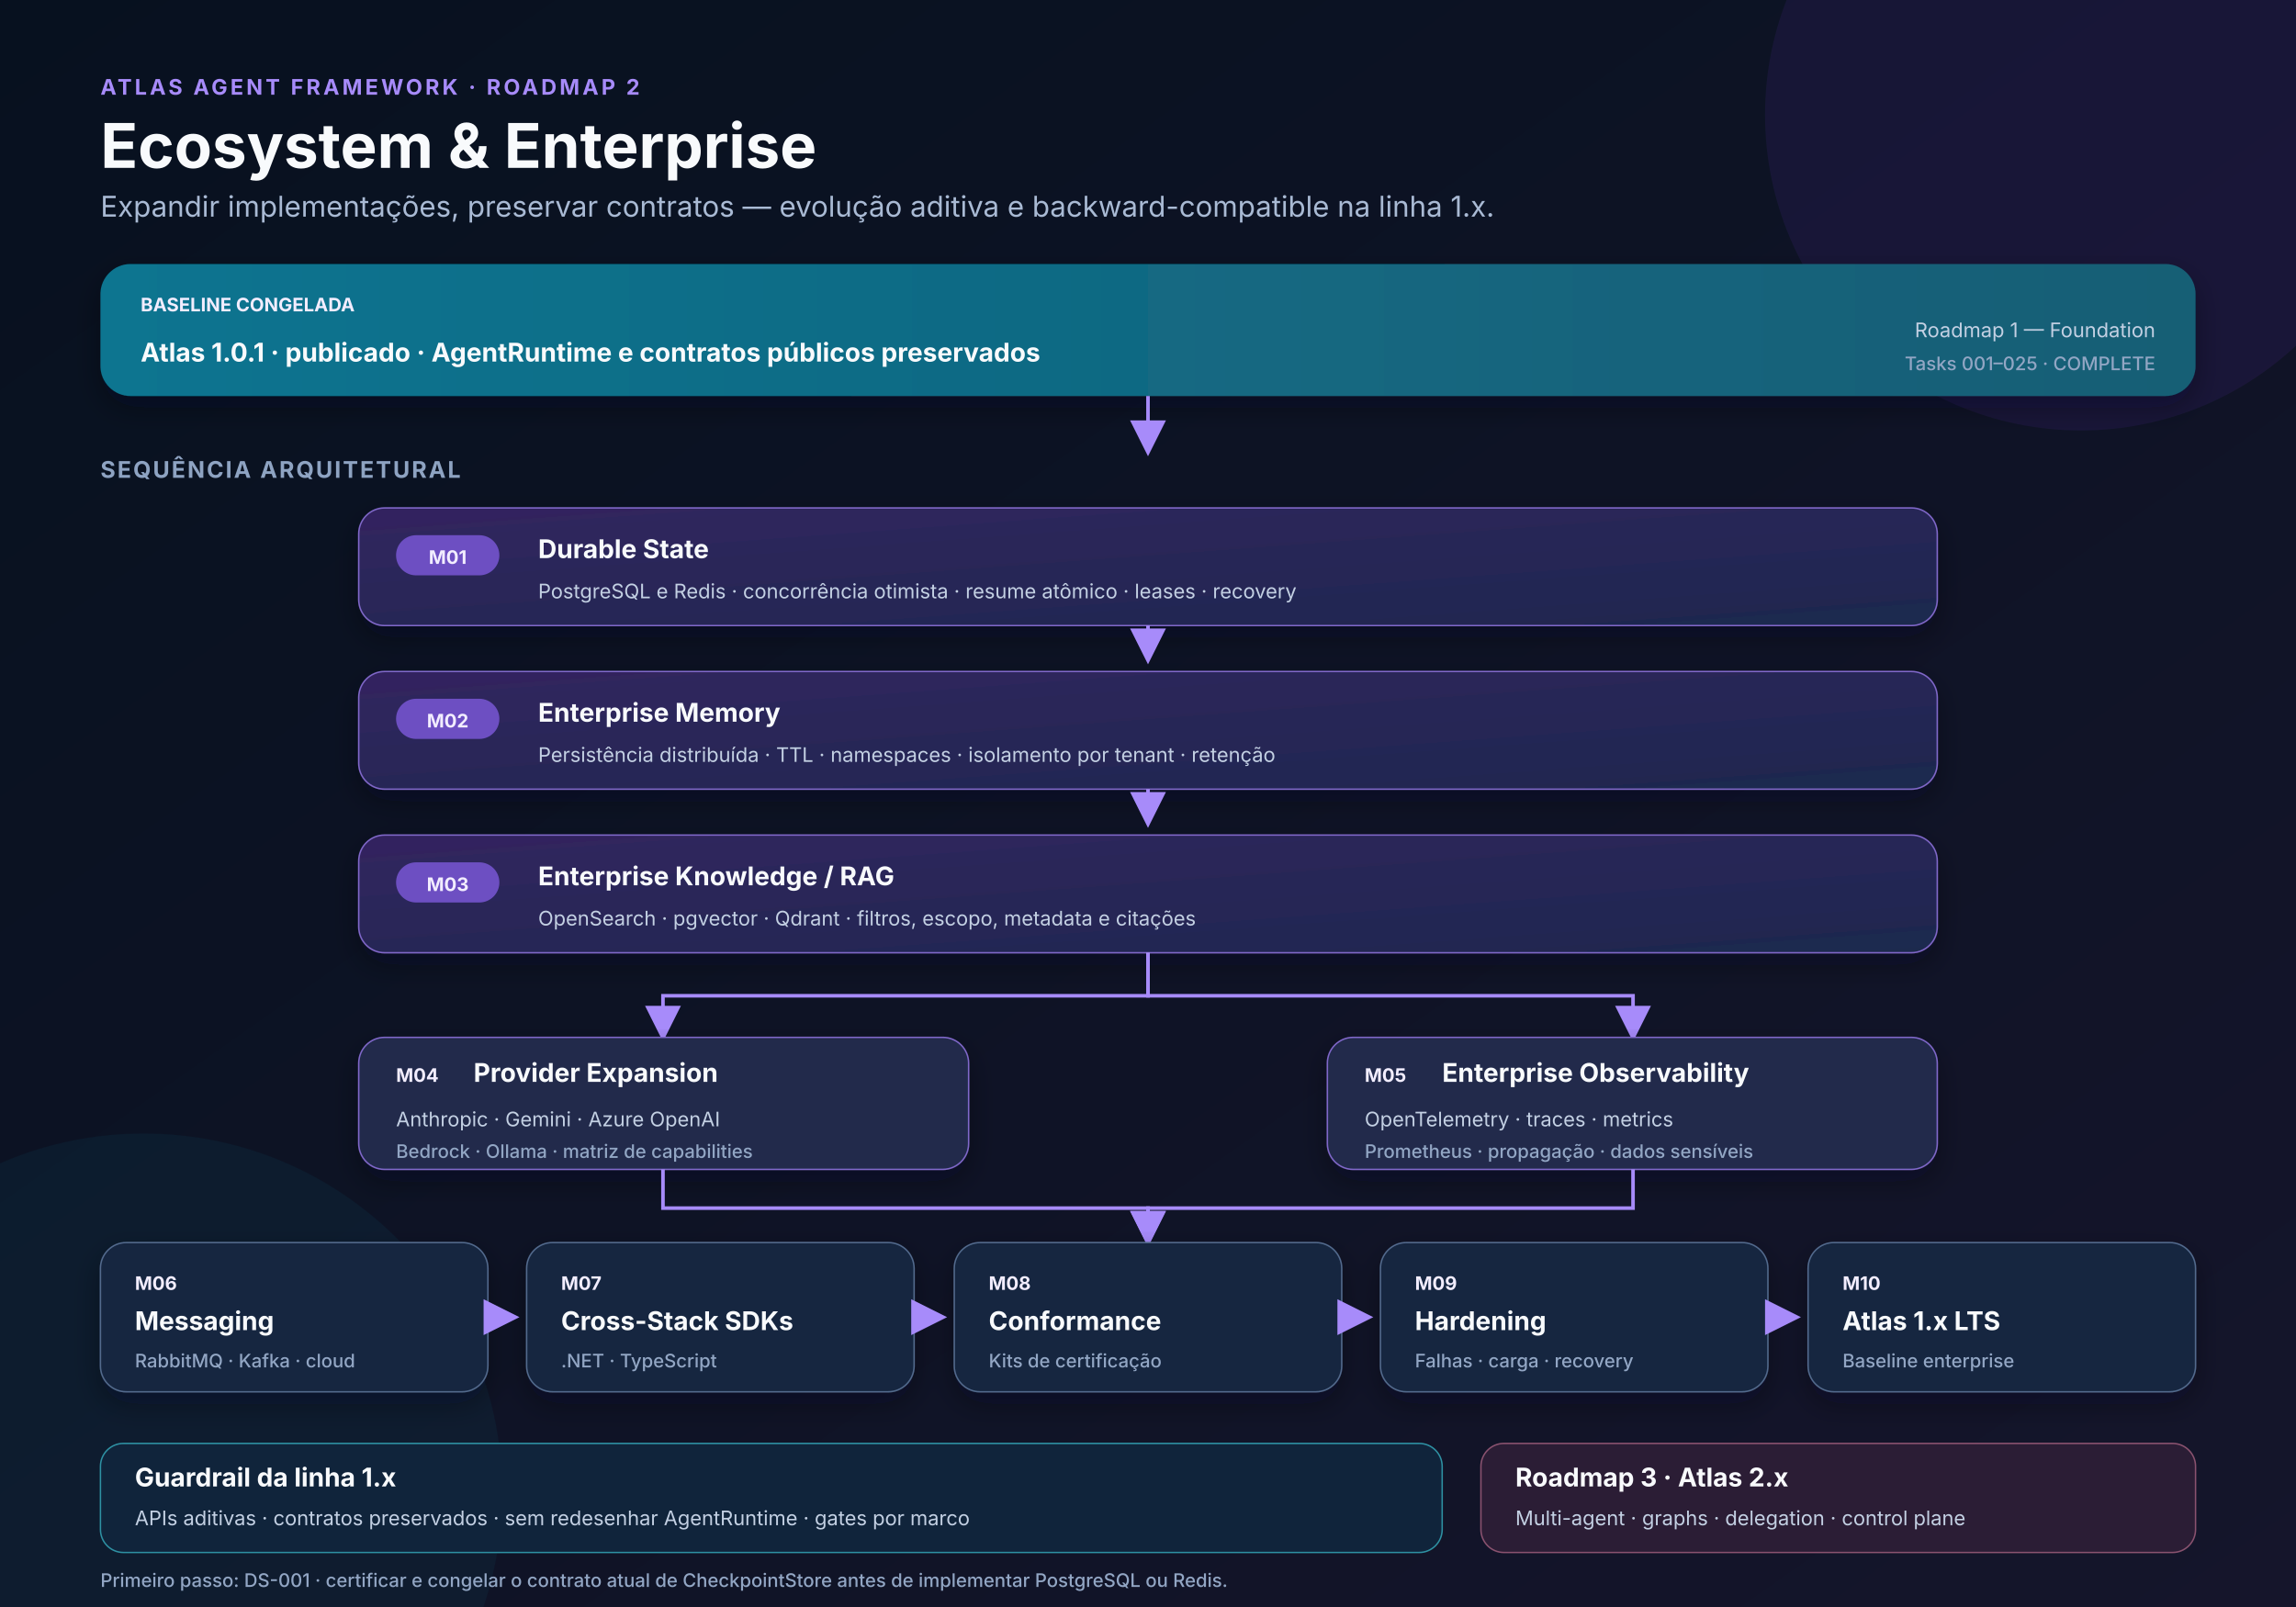
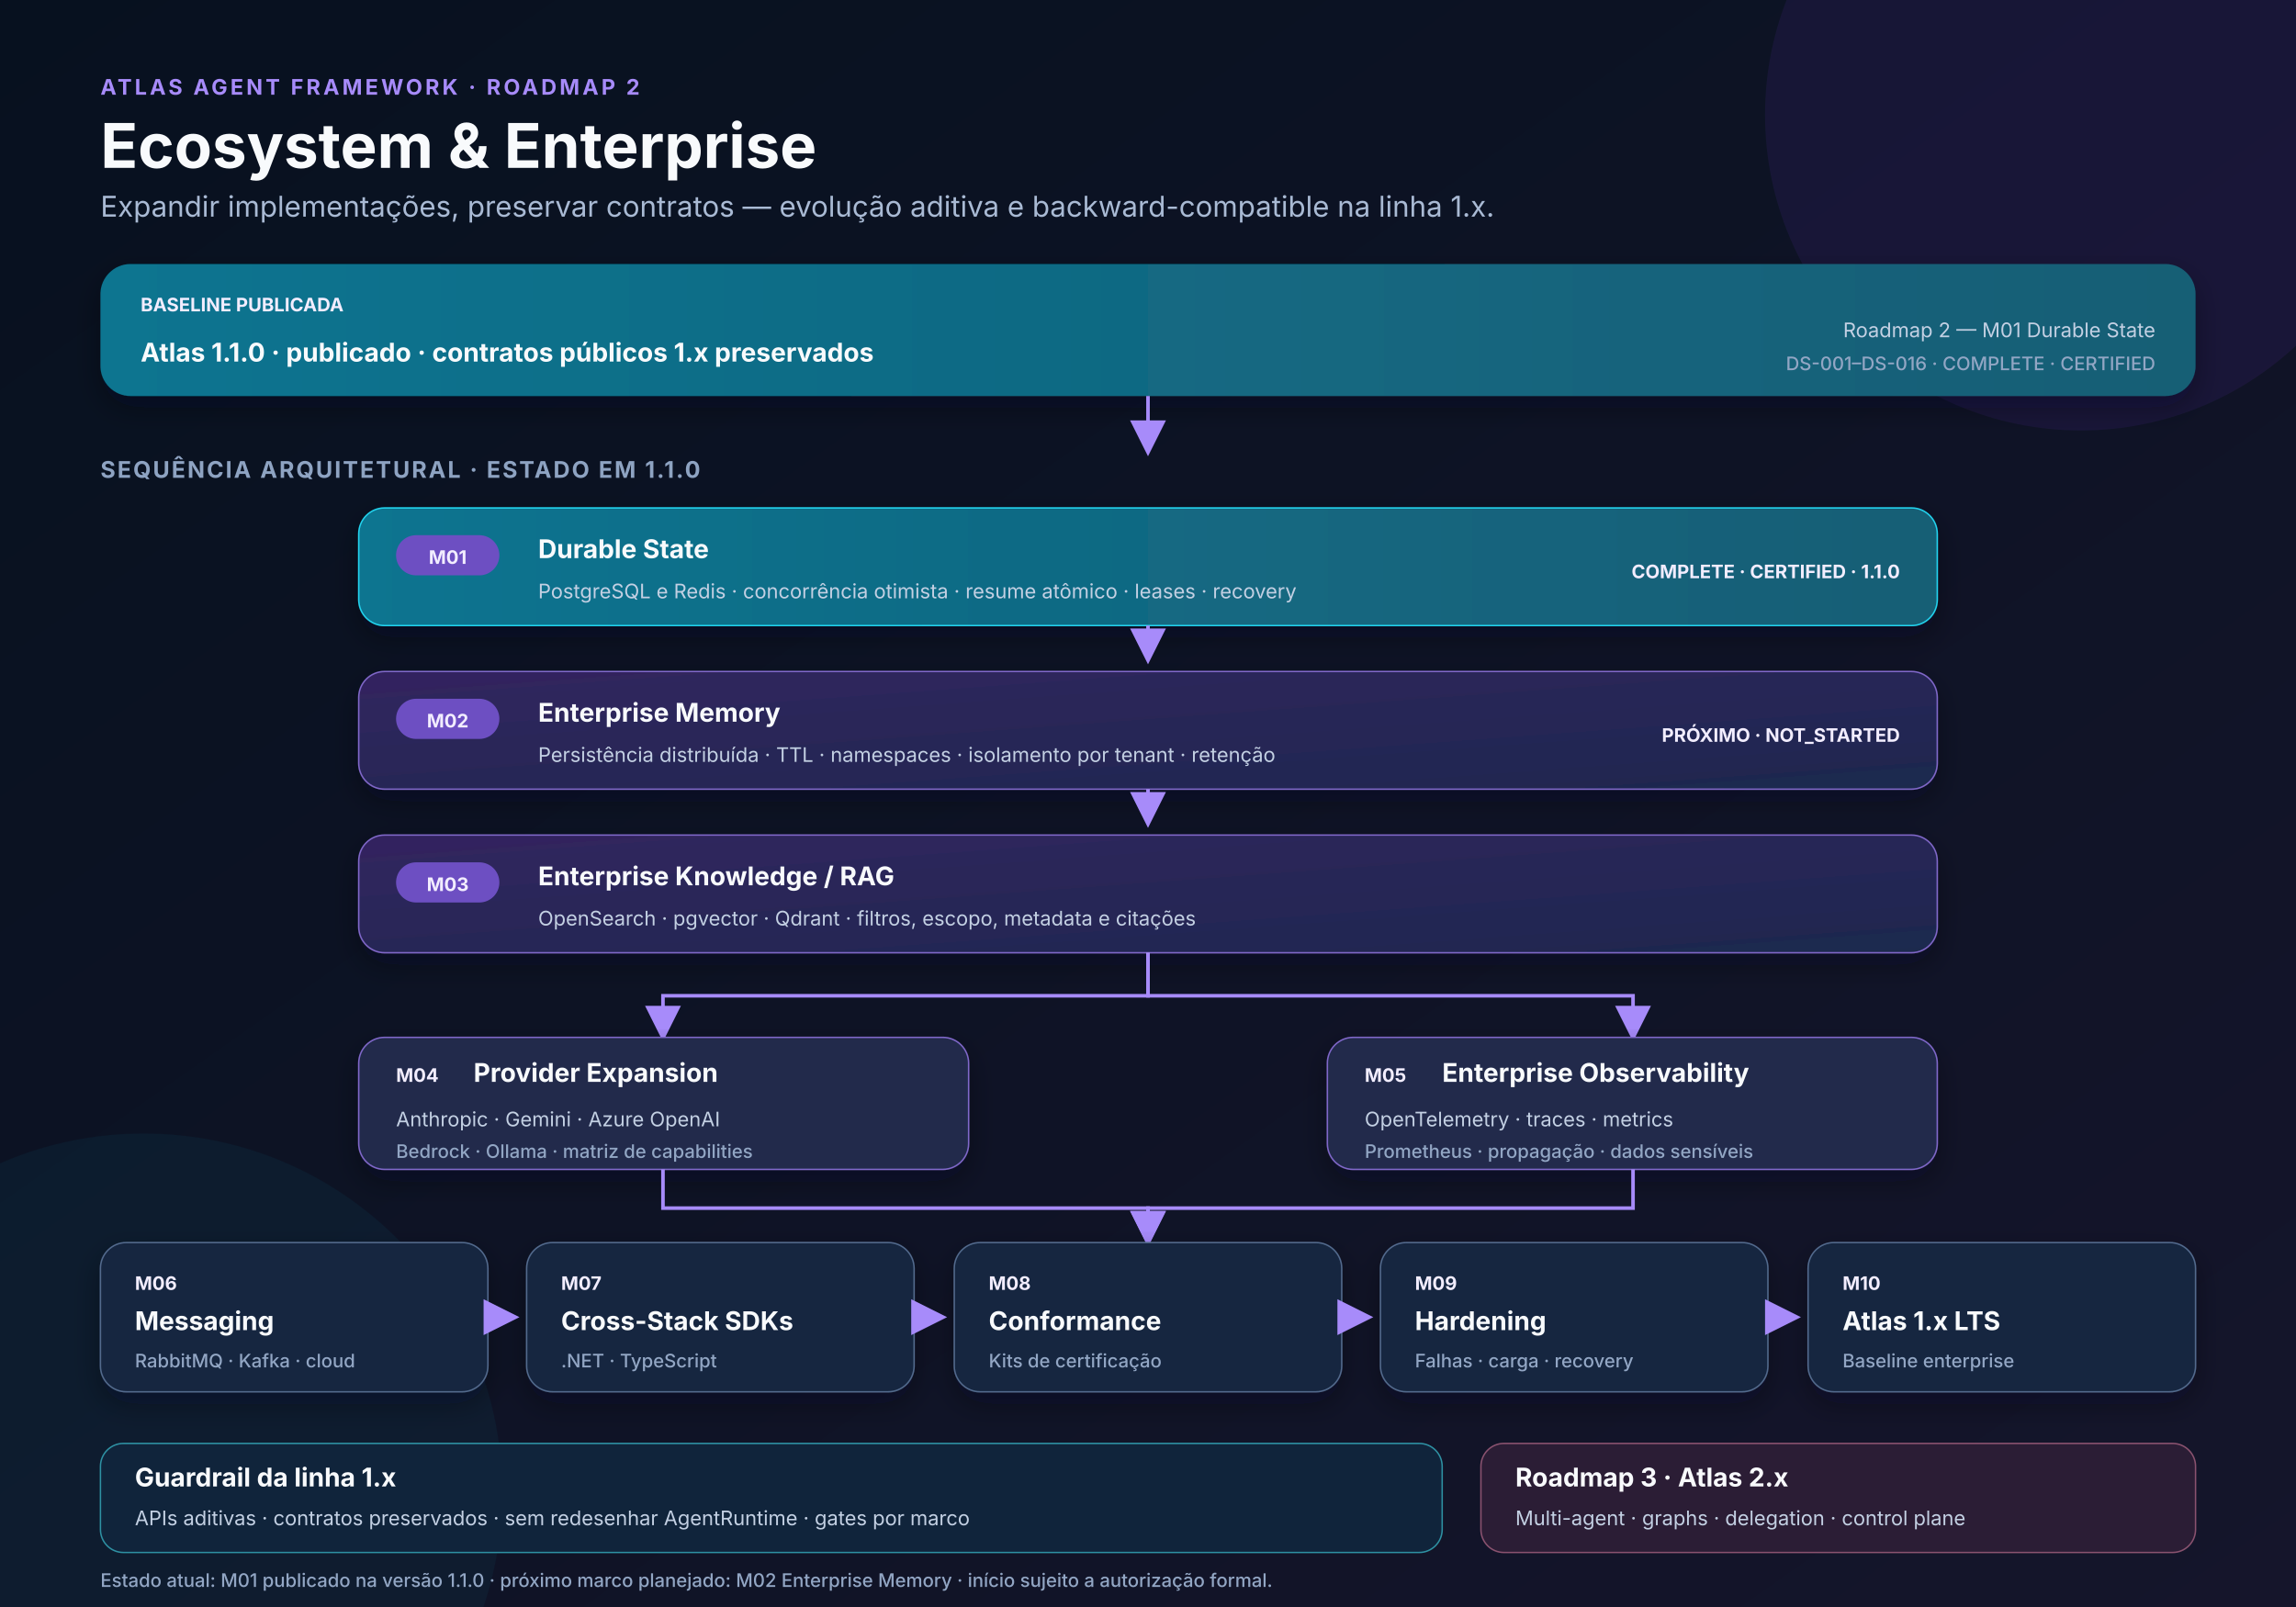
<svg xmlns="http://www.w3.org/2000/svg" width="1600" height="1120" viewBox="0 0 1600 1120" role="img" aria-labelledby="title desc">
  <defs>
    <linearGradient id="background" x1="0" y1="0" x2="1" y2="1">
      <stop offset="0" stop-color="#07111f" />
      <stop offset="1" stop-color="#15152b" />
    </linearGradient>
    <linearGradient id="baseline" x1="0" y1="0" x2="1" y2="0">
      <stop offset="0" stop-color="#0e7490" />
      <stop offset="1" stop-color="#155e75" />
    </linearGradient>
    <linearGradient id="future" x1="0" y1="0" x2="1" y2="1">
      <stop offset="0" stop-color="#32245f" />
      <stop offset="1" stop-color="#1d294e" />
    </linearGradient>
    <filter id="shadow" x="-15%" y="-15%" width="130%" height="140%">
      <feDropShadow dx="0" dy="8" stdDeviation="10" flood-color="#000814" flood-opacity="0.35" />
    </filter>
    <marker id="arrow" markerWidth="10" markerHeight="10" refX="8" refY="5" orient="auto" markerUnits="strokeWidth">
      <path d="M 0 0 L 10 5 L 0 10 z" fill="#a78bfa" />
    </marker>
    <style>
      .title { font: 700 43px Inter, Segoe UI, Arial, sans-serif; fill: #f8fafc; }
      .subtitle { font: 400 20px Inter, Segoe UI, Arial, sans-serif; fill: #a9bad4; }
      .eyebrow { font: 700 15px Inter, Segoe UI, Arial, sans-serif; letter-spacing: 2px; fill: #a78bfa; }
      .section { font: 700 16px Inter, Segoe UI, Arial, sans-serif; letter-spacing: 1.3px; fill: #8ea3c2; }
      .node-title { font: 700 18px Inter, Segoe UI, Arial, sans-serif; fill: #f8fafc; }
      .node-text { font: 400 14px Inter, Segoe UI, Arial, sans-serif; fill: #c3d0e3; }
      .small { font: 500 13px Inter, Segoe UI, Arial, sans-serif; fill: #92a6c4; }
      .tag { font: 700 13px Inter, Segoe UI, Arial, sans-serif; fill: #f2edff; }
      .flow { fill: none; stroke: #a78bfa; stroke-width: 2.5; marker-end: url(#arrow); }
      .rail { fill: none; stroke: #536987; stroke-width: 2; stroke-dasharray: 7 7; }
    </style>
  </defs>
  <rect width="1600" height="1120" fill="url(#background)" />
  <circle cx="1450" cy="80" r="220" fill="#7c3aed" opacity="0.09" />
  <circle cx="100" cy="1040" r="250" fill="#0891b2" opacity="0.07" />
  <text x="70" y="66" class="eyebrow">ATLAS AGENT FRAMEWORK · ROADMAP 2</text>
  <text x="70" y="117" class="title">Ecosystem &amp; Enterprise</text>
  <text x="70" y="151" class="subtitle">Expandir implementações, preservar contratos — evolução aditiva e backward-compatible na linha 1.x.</text>
  <g filter="url(#shadow)">
    <rect x="70" y="184" width="1460" height="92" rx="21" fill="url(#baseline)" />
  </g>
-   <text x="98" y="217" class="tag">BASELINE CONGELADA</text>
-   <text x="98" y="252" class="node-title">Atlas 1.0.1 · publicado · AgentRuntime e contratos públicos preservados</text>
-   <text x="1502" y="235" text-anchor="end" class="node-text">Roadmap 1 — Foundation</text>
-   <text x="1502" y="258" text-anchor="end" class="small">Tasks 001–025 · COMPLETE</text>
+   <text x="98" y="217" class="tag">BASELINE PUBLICADA</text>
+   <text x="98" y="252" class="node-title">Atlas 1.1.0 · publicado · contratos públicos 1.x preservados</text>
+   <text x="1502" y="235" text-anchor="end" class="node-text">Roadmap 2 — M01 Durable State</text>
+   <text x="1502" y="258" text-anchor="end" class="small">DS-001–DS-016 · COMPLETE · CERTIFIED</text>
  <path d="M 800 276 L 800 313" class="flow" />
-   <text x="70" y="333" class="section">SEQUÊNCIA ARQUITETURAL</text>
+   <text x="70" y="333" class="section">SEQUÊNCIA ARQUITETURAL · ESTADO EM 1.1.0</text>
  <g filter="url(#shadow)">
-     <rect x="250" y="354" width="1100" height="82" rx="18" fill="url(#future)" stroke="#8067c9" />
+     <rect x="250" y="354" width="1100" height="82" rx="18" fill="url(#baseline)" stroke="#22d3ee" />
    <rect x="250" y="468" width="1100" height="82" rx="18" fill="url(#future)" stroke="#8067c9" />
    <rect x="250" y="582" width="1100" height="82" rx="18" fill="url(#future)" stroke="#8067c9" />
  </g>
  <rect x="276" y="373" width="72" height="28" rx="14" fill="#6d4fc2" />
  <rect x="276" y="487" width="72" height="28" rx="14" fill="#6d4fc2" />
  <rect x="276" y="601" width="72" height="28" rx="14" fill="#6d4fc2" />
  <text x="312" y="393" text-anchor="middle" class="tag">M01</text>
  <text x="312" y="507" text-anchor="middle" class="tag">M02</text>
  <text x="312" y="621" text-anchor="middle" class="tag">M03</text>
  <text x="375" y="389" class="node-title">Durable State</text>
  <text x="375" y="417" class="node-text">PostgreSQL e Redis · concorrência otimista · resume atômico · leases · recovery</text>
+   <text x="1324" y="403" text-anchor="end" class="tag">COMPLETE · CERTIFIED · 1.1.0</text>
  <text x="375" y="503" class="node-title">Enterprise Memory</text>
  <text x="375" y="531" class="node-text">Persistência distribuída · TTL · namespaces · isolamento por tenant · retenção</text>
+   <text x="1324" y="517" text-anchor="end" class="tag">PRÓXIMO · NOT_STARTED</text>
  <text x="375" y="617" class="node-title">Enterprise Knowledge / RAG</text>
  <text x="375" y="645" class="node-text">OpenSearch · pgvector · Qdrant · filtros, escopo, metadata e citações</text>
  <path d="M 800 436 L 800 458" class="flow" />
  <path d="M 800 550 L 800 572" class="flow" />
  <path d="M 800 664 L 800 694 L 462 694 L 462 721" class="flow" />
  <path d="M 800 664 L 800 694 L 1138 694 L 1138 721" class="flow" />
  <g filter="url(#shadow)">
    <rect x="250" y="723" width="425" height="92" rx="18" fill="#202b4c" stroke="#8067c9" />
    <rect x="925" y="723" width="425" height="92" rx="18" fill="#202b4c" stroke="#8067c9" />
  </g>
  <text x="276" y="754" class="tag">M04</text>
  <text x="330" y="754" class="node-title">Provider Expansion</text>
  <text x="276" y="785" class="node-text">Anthropic · Gemini · Azure OpenAI</text>
  <text x="276" y="807" class="small">Bedrock · Ollama · matriz de capabilities</text>
  <text x="951" y="754" class="tag">M05</text>
  <text x="1005" y="754" class="node-title">Enterprise Observability</text>
  <text x="951" y="785" class="node-text">OpenTelemetry · traces · metrics</text>
  <text x="951" y="807" class="small">Prometheus · propagação · dados sensíveis</text>
  <path d="M 462 815 L 462 842 L 800 842 L 800 864" class="flow" />
  <path d="M 1138 815 L 1138 842 L 800 842 L 800 864" class="flow" />
  <g filter="url(#shadow)">
    <rect x="70" y="866" width="270" height="104" rx="18" fill="#172640" stroke="#526a8d" />
    <rect x="367" y="866" width="270" height="104" rx="18" fill="#172640" stroke="#526a8d" />
    <rect x="665" y="866" width="270" height="104" rx="18" fill="#172640" stroke="#526a8d" />
    <rect x="962" y="866" width="270" height="104" rx="18" fill="#172640" stroke="#526a8d" />
    <rect x="1260" y="866" width="270" height="104" rx="18" fill="#172640" stroke="#526a8d" />
  </g>
  <text x="94" y="899" class="tag">M06</text>
  <text x="94" y="927" class="node-title">Messaging</text>
  <text x="94" y="953" class="small">RabbitMQ · Kafka · cloud</text>
  <text x="391" y="899" class="tag">M07</text>
  <text x="391" y="927" class="node-title">Cross-Stack SDKs</text>
  <text x="391" y="953" class="small">.NET · TypeScript</text>
  <text x="689" y="899" class="tag">M08</text>
  <text x="689" y="927" class="node-title">Conformance</text>
  <text x="689" y="953" class="small">Kits de certificação</text>
  <text x="986" y="899" class="tag">M09</text>
  <text x="986" y="927" class="node-title">Hardening</text>
  <text x="986" y="953" class="small">Falhas · carga · recovery</text>
  <text x="1284" y="899" class="tag">M10</text>
  <text x="1284" y="927" class="node-title">Atlas 1.x LTS</text>
  <text x="1284" y="953" class="small">Baseline enterprise</text>
  <path d="M 340 918 L 357 918" class="flow" />
  <path d="M 637 918 L 655 918" class="flow" />
  <path d="M 935 918 L 952 918" class="flow" />
  <path d="M 1232 918 L 1250 918" class="flow" />
  <rect x="70" y="1006" width="935" height="76" rx="16" fill="#10243b" stroke="#2e91a3" />
  <text x="94" y="1036" class="node-title">Guardrail da linha 1.x</text>
  <text x="94" y="1063" class="node-text">APIs aditivas · contratos preservados · sem redesenhar AgentRuntime · gates por marco</text>
  <rect x="1032" y="1006" width="498" height="76" rx="16" fill="#2b1d35" stroke="#8a526f" />
  <text x="1056" y="1036" class="node-title">Roadmap 3 · Atlas 2.x</text>
  <text x="1056" y="1063" class="node-text">Multi-agent · graphs · delegation · control plane</text>
-   <text x="70" y="1106" class="small">Primeiro passo: DS-001 · certificar e congelar o contrato atual de CheckpointStore antes de implementar PostgreSQL ou Redis.</text>
+   <text x="70" y="1106" class="small">Estado atual: M01 publicado na versão 1.1.0 · próximo marco planejado: M02 Enterprise Memory · início sujeito a autorização formal.</text>
</svg>
